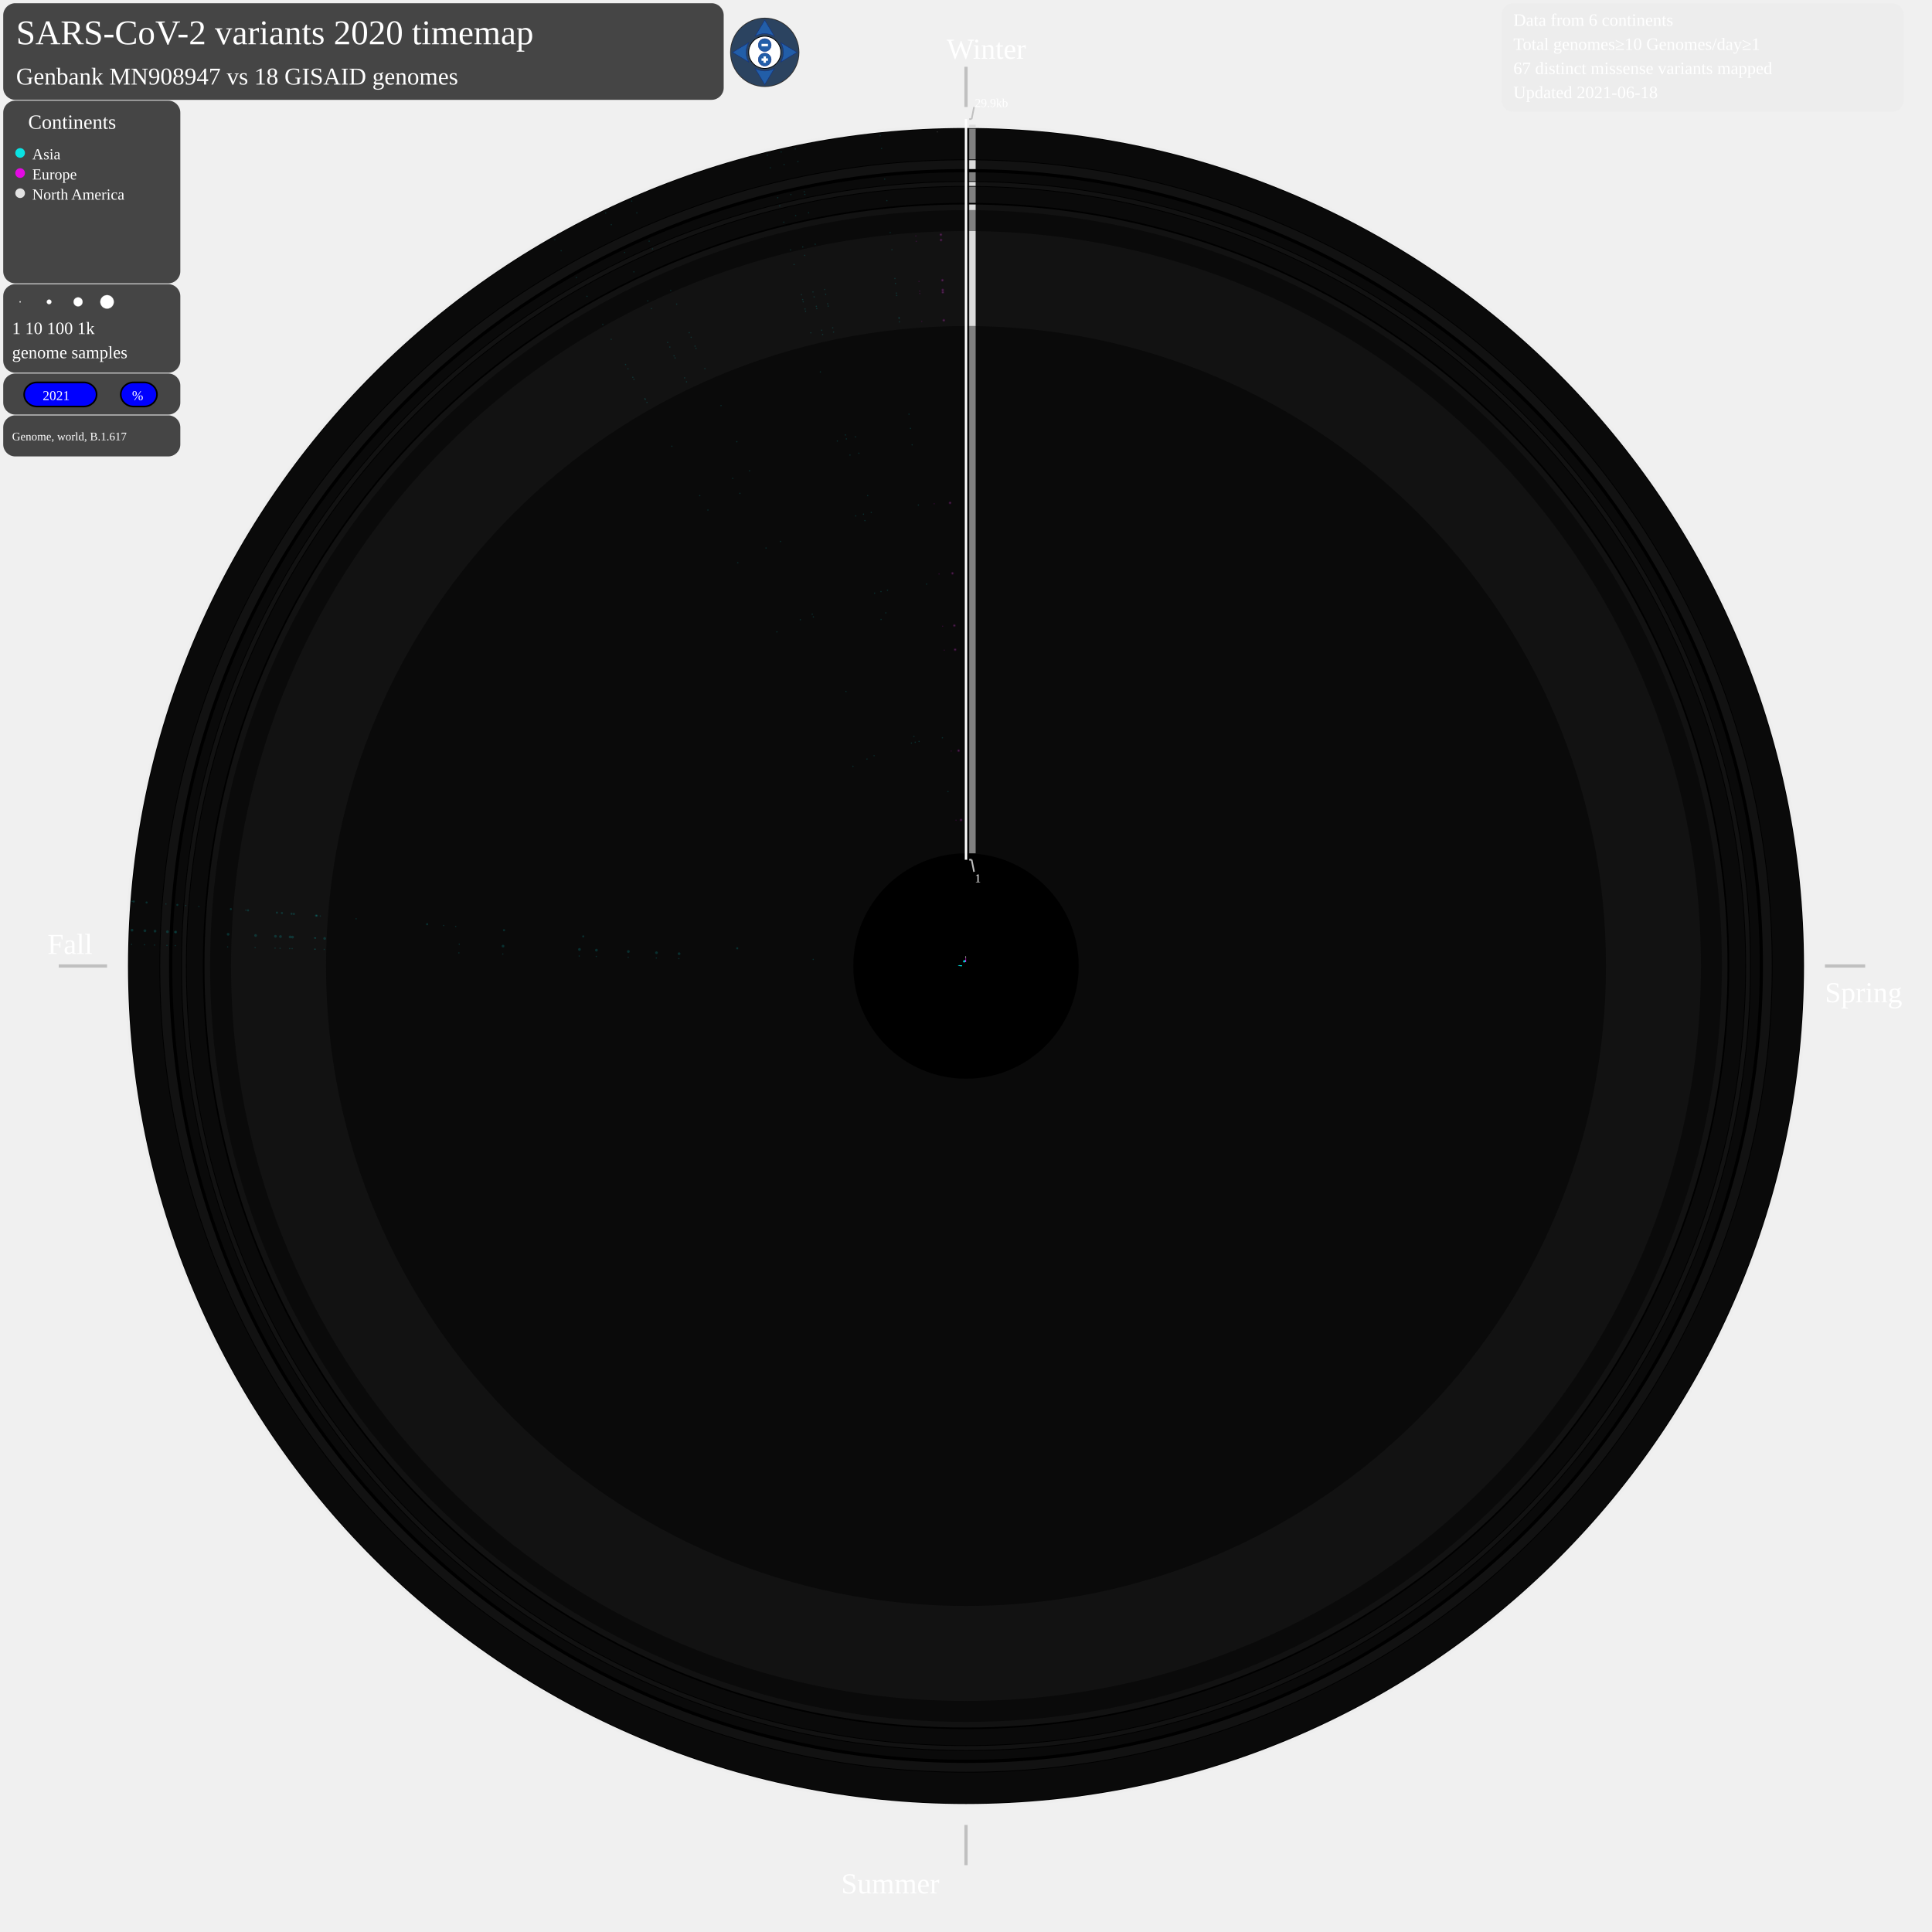
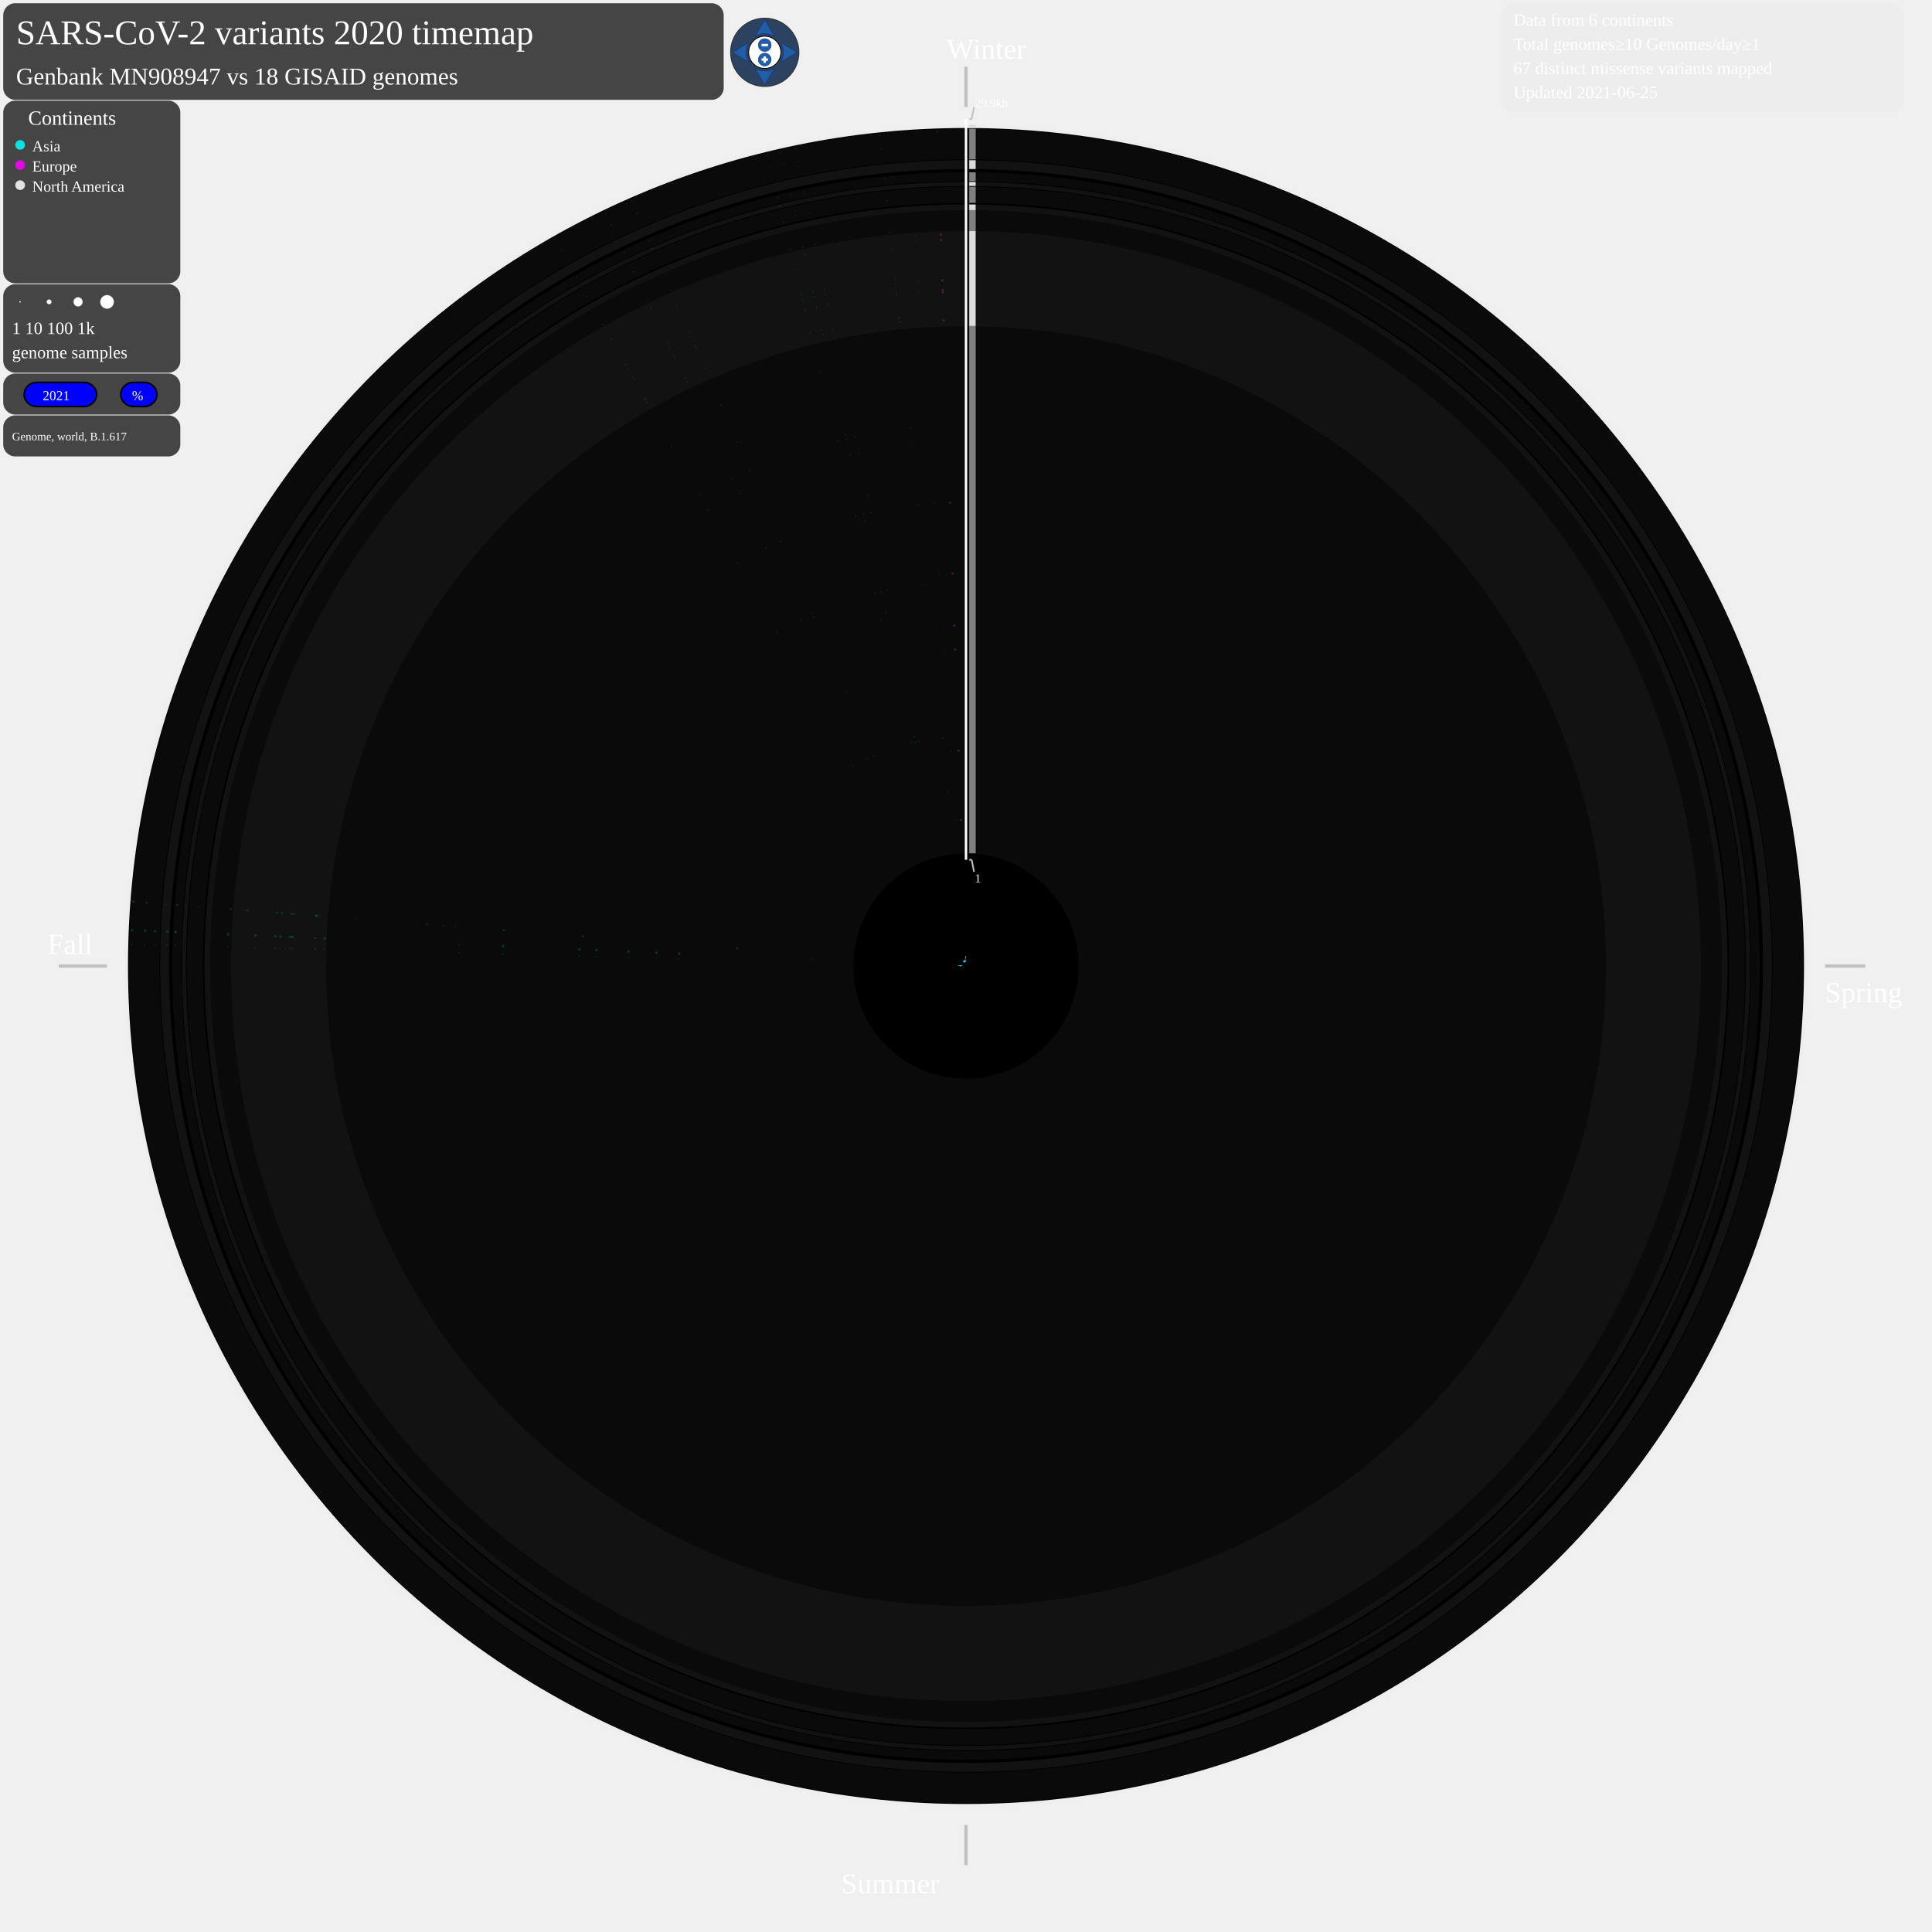
<svg xmlns="http://www.w3.org/2000/svg" width="2400" height="2400" style="background-color:black" viewBox="0 0 2400 2400" id="map-svg">
  <defs>
    <style type="text/css">
	.sb {
	stroke-width:0.8;
	stroke-opacity:0.7;
	}
	.sb:hover {
	stroke-width:0.8;
	stroke-opacity:1.0;
	}
	.compass {
	fill: #fff;
	stroke: #000;
	stroke-width: 1;
	}
	.button {
	fill: #225EA8;
	stroke: #0C2C84;
	stroke-width: 0.5;
	stroke-miterlimit:6;
	stroke-linecap: round;
	}
	.button:hover {
	stroke-width: 1;
	}
	.plus-minus {
	fill: #fff;
	pointer-events: none;
	}
	.legendcol {
	stroke: none;
	fill-opacity:0.85;
	}
	.legendcol:hover {
	fill-opacity:1.0;
	}
	.cv {
	stroke: none;
	fill-opacity:0.15;
	}
	.cv:hover {
	stroke: none;
	fill-opacity:0.8;
	}
	.Asia {
	stroke: none;
	fill-opacity:0.6;
	}
	.Asia:hover {
	stroke: none;
	fill-opacity:1.0;
	}
	.Europe {
	stroke: none;
	fill-opacity:0.6;
	}
	.Europe:hover {
	stroke: none;
	fill-opacity:1.0;
	}
	.NorthAmerica {
	stroke: none;
	fill-opacity:0.6;
	}
	.NorthAmerica:hover {
	stroke: none;
	fill-opacity:1.0;
	}
	a:link, a:visited {
	cursor: pointer;
	}
	a:hover, a:active {
	outline: dotted 2px yellow;
	}
	g:hover, g:active {
	outline: dotted 2px yellow;
	}
	.static {
	cursor: not-allowed;
	}
	.draggable, .draggable-group {
	cursor: pointer;
	}
	svg text {
	cursor: default;
	-webkit-user-select: none;
	-moz-user-select: none;
	-ms-user-select: none;
	user-select: none;
	}
	</style>
  </defs>
  <text font-size="3.6em" x="20" y="55" fill="white">SARS-CoV-2 variants 2020 timemap</text>
  <g id="matrix-group" transform="matrix(1 0 0 1 0 0)" class="draggable-group">
    <circle cx="1200" cy="1200" r="1045" style="fill:gainsboro;stroke:black;stroke-width:0;fill-opacity:0.085;" />
    <circle cx="1200" cy="1200" r="1041" style="fill:black;stroke:black;stroke-width:0;fill-opacity:1;" />
    <circle cx="1200" cy="1200" r="1040" style="fill:grey;stroke:black;stroke-width:0;fill-opacity:0.085;" />
    <circle cx="1200" cy="1200" r="1002" style="fill:black;stroke:black;stroke-width:0;fill-opacity:1;" />
    <circle cx="1200" cy="1200" r="1001" style="fill:gainsboro;stroke:black;stroke-width:0;fill-opacity:0.085;" />
    <circle cx="1200" cy="1200" r="990" style="fill:black;stroke:black;stroke-width:0;fill-opacity:1;" />
    <circle cx="1200" cy="1200" r="986" style="fill:grey;stroke:black;stroke-width:0;fill-opacity:0.085;" />
    <circle cx="1200" cy="1200" r="975" style="fill:black;stroke:black;stroke-width:0;fill-opacity:1;" />
    <circle cx="1200" cy="1200" r="974" style="fill:gainsboro;stroke:black;stroke-width:0;fill-opacity:0.085;" />
    <circle cx="1200" cy="1200" r="969" style="fill:black;stroke:black;stroke-width:0;fill-opacity:1;" />
    <circle cx="1200" cy="1200" r="968" style="fill:grey;stroke:black;stroke-width:0;fill-opacity:0.085;" />
    <circle cx="1200" cy="1200" r="948" style="fill:black;stroke:black;stroke-width:0;fill-opacity:1;" />
    <circle cx="1200" cy="1200" r="946" style="fill:gainsboro;stroke:black;stroke-width:0;fill-opacity:0.085;" />
    <circle cx="1200" cy="1200" r="939" style="fill:black;stroke:black;stroke-width:0;fill-opacity:1;" />
    <circle cx="1200" cy="1200" r="939" style="fill:grey;stroke:black;stroke-width:0;fill-opacity:0.085;" />
    <circle cx="1200" cy="1200" r="913" style="fill:black;stroke:black;stroke-width:0;fill-opacity:1;" />
    <circle cx="1200" cy="1200" r="913" style="fill:gainsboro;stroke:black;stroke-width:0;fill-opacity:0.085;" />
    <circle cx="1200" cy="1200" r="795" style="fill:black;stroke:black;stroke-width:0;fill-opacity:1;" />
    <circle cx="1200" cy="1200" r="795" style="fill:grey;stroke:black;stroke-width:0;fill-opacity:0.085;" />
    <circle cx="1200" cy="1200" r="140" style="fill:black;stroke:black;stroke-width:0;fill-opacity:1;" />
    <line x1="1200" y1="82.938" x2="1200" y2="132.938" style="stroke:silver;stroke-width:4" />
    <text font-size="3.0em" x="1176" y="72.938" fill="white">Winter</text>
    <line x1="2267" y1="1200" x2="2317" y2="1200" style="stroke:silver;stroke-width:4" />
    <text font-size="3.0em" x="2267" y="1245" fill="white">Spring</text>
    <line x1="1200" y1="2267" x2="1200" y2="2317" style="stroke:silver;stroke-width:4" />
    <text font-size="3.0em" x="1045" y="2352" fill="white">Summer</text>
    <line x1="133" y1="1200" x2="73" y2="1200" style="stroke:silver;stroke-width:4" />
    <text font-size="3.0em" x="59" y="1185" fill="white">Fall</text>
    <g>
      <line x1="1208" y1="1060" x2="1208" y2="405" style="stroke:grey;stroke-width:8" />
    </g>
    <g>
      <line x1="1208" y1="405" x2="1208" y2="287" style="stroke:gainsboro;stroke-width:8" />
    </g>
    <g>
      <line x1="1208" y1="287" x2="1208" y2="261" style="stroke:grey;stroke-width:8" />
    </g>
    <g>
      <line x1="1208" y1="261" x2="1208" y2="254" style="stroke:gainsboro;stroke-width:8" />
    </g>
    <g>
      <line x1="1208" y1="252" x2="1208" y2="232" style="stroke:grey;stroke-width:8" />
    </g>
    <g>
      <line x1="1208" y1="231" x2="1208" y2="226" style="stroke:gainsboro;stroke-width:8" />
    </g>
    <g>
      <line x1="1208" y1="225" x2="1208" y2="214" style="stroke:grey;stroke-width:8" />
    </g>
    <g>
      <line x1="1208" y1="210" x2="1208" y2="199" style="stroke:gainsboro;stroke-width:8" />
    </g>
    <g>
      <line x1="1208" y1="198" x2="1208" y2="160" style="stroke:grey;stroke-width:8" />
    </g>
    <g>
      <line x1="1208" y1="159" x2="1208" y2="155" style="stroke:gainsboro;stroke-width:8" />
    </g>
    <line x1="1200" y1="147.938" x2="1200" y2="1068" style="stroke:white;stroke-width:3" />
    <line x1="1204" y1="147.938" x2="1207" y2="147.938" style="stroke:silver;stroke-width:2" />
    <line x1="1207" y1="147.938" x2="1210" y2="132.938" style="stroke:silver;stroke-width:2" />
    <line x1="1204" y1="1068" x2="1207" y2="1068" style="stroke:silver;stroke-width:2" />
    <line x1="1207" y1="1068" x2="1210" y2="1083" style="stroke:silver;stroke-width:2" />
    <text font-size="1.25em" x="1211" y="132.938" fill="white">29.9kb</text>
    <text font-size="1.25em" x="1211" y="1096" fill="white">1</text>
    <g class="Asia">
      <line x1="1195.0" y1="1199.9" x2="1192.6" y2="1199.8" style="stroke:cyan;" class="sb" />
    </g>
    <g class="Asia">
      <circle cx="843.3" cy="1190.8" r="0.8" style="fill:cyan;" class="cv" />
    </g>
    <g class="Asia">
      <circle cx="815.3" cy="1190.1" r="0.8" style="fill:cyan;" class="cv" />
    </g>
    <g class="Asia">
      <circle cx="780.4" cy="1189.2" r="0.8" style="fill:cyan;" class="cv" />
    </g>
    <g class="Asia">
      <circle cx="740.7" cy="1188.1" r="0.8" style="fill:cyan;" class="cv" />
    </g>
    <g class="Asia">
      <circle cx="719.5" cy="1187.6" r="0.8" style="fill:cyan;" class="cv" />
    </g>
    <g class="Asia">
      <circle cx="624.6" cy="1185.1" r="0.8" style="fill:cyan;" class="cv" />
    </g>
    <g class="Asia">
      <circle cx="570.1" cy="1183.7" r="0.8" style="fill:cyan;" class="cv" />
    </g>
    <g class="Asia">
      <circle cx="402.8" cy="1179.4" r="0.8" style="fill:cyan;" class="cv" />
    </g>
    <g class="Asia">
      <circle cx="391.5" cy="1179.1" r="0.8" style="fill:cyan;" class="cv" />
    </g>
    <g class="Asia">
      <circle cx="391.1" cy="1179.1" r="0.8" style="fill:cyan;" class="cv" />
    </g>
    <g class="Asia">
      <circle cx="362.9" cy="1178.4" r="0.8" style="fill:cyan;" class="cv" />
    </g>
    <g class="Asia">
      <circle cx="359.9" cy="1178.3" r="0.8" style="fill:cyan;" class="cv" />
    </g>
    <g class="Asia">
      <circle cx="347.9" cy="1178.0" r="0.8" style="fill:cyan;" class="cv" />
    </g>
    <g class="Asia">
      <circle cx="341.7" cy="1177.8" r="0.8" style="fill:cyan;" class="cv" />
    </g>
    <g class="Asia">
      <circle cx="316.9" cy="1177.2" r="0.8" style="fill:cyan;" class="cv" />
    </g>
    <g class="Asia">
      <circle cx="282.8" cy="1176.3" r="0.8" style="fill:cyan;" class="cv" />
    </g>
    <g class="Asia">
      <circle cx="217.7" cy="1174.6" r="0.8" style="fill:cyan;" class="cv" />
    </g>
    <g class="Asia">
      <circle cx="207.4" cy="1174.4" r="0.8" style="fill:cyan;" class="cv" />
    </g>
    <g class="Asia">
      <circle cx="192.0" cy="1174.0" r="0.8" style="fill:cyan;" class="cv" />
    </g>
    <g class="Asia">
      <circle cx="179.4" cy="1173.6" r="0.8" style="fill:cyan;" class="cv" />
    </g>
    <g class="Asia">
      <circle cx="163.4" cy="1173.2" r="0.8" style="fill:cyan;" class="cv" />
    </g>
    <g class="Asia">
      <line x1="1195.0" y1="1199.8" x2="1190.2" y2="1199.6" style="stroke:cyan;" class="sb" />
    </g>
    <g class="Asia">
      <circle cx="1010.2" cy="1191.8" r="0.8" style="fill:cyan;" class="cv" />
    </g>
    <g class="Asia">
      <circle cx="843.6" cy="1184.7" r="1.7" style="fill:cyan;" class="cv" />
    </g>
    <g class="Asia">
      <circle cx="815.5" cy="1183.5" r="1.7" style="fill:cyan;" class="cv" />
    </g>
    <g class="Asia">
      <circle cx="780.6" cy="1182.0" r="1.7" style="fill:cyan;" class="cv" />
    </g>
    <g class="Asia">
      <circle cx="740.9" cy="1180.3" r="1.7" style="fill:cyan;" class="cv" />
    </g>
    <g class="Asia">
      <circle cx="719.8" cy="1179.4" r="1.7" style="fill:cyan;" class="cv" />
    </g>
    <g class="Asia">
      <circle cx="624.9" cy="1175.3" r="1.7" style="fill:cyan;" class="cv" />
    </g>
    <g class="Asia">
      <circle cx="570.5" cy="1173.0" r="0.8" style="fill:cyan;" class="cv" />
    </g>
    <g class="Asia">
      <circle cx="403.3" cy="1165.8" r="1.7" style="fill:cyan;" class="cv" />
    </g>
    <g class="Asia">
      <circle cx="392.0" cy="1165.3" r="0.8" style="fill:cyan;" class="cv" />
    </g>
    <g class="Asia">
      <circle cx="391.6" cy="1165.3" r="0.8" style="fill:cyan;" class="cv" />
    </g>
    <g class="Asia">
      <circle cx="390.7" cy="1165.2" r="0.8" style="fill:cyan;" class="cv" />
    </g>
    <g class="Asia">
      <circle cx="363.4" cy="1164.1" r="1.7" style="fill:cyan;" class="cv" />
    </g>
    <g class="Asia">
      <circle cx="360.4" cy="1163.9" r="1.7" style="fill:cyan;" class="cv" />
    </g>
    <g class="Asia">
      <circle cx="348.4" cy="1163.4" r="1.7" style="fill:cyan;" class="cv" />
    </g>
    <g class="Asia">
      <circle cx="342.2" cy="1163.1" r="1.7" style="fill:cyan;" class="cv" />
    </g>
    <g class="Asia">
      <circle cx="317.5" cy="1162.1" r="1.7" style="fill:cyan;" class="cv" />
    </g>
    <g class="Asia">
      <circle cx="283.4" cy="1160.6" r="1.7" style="fill:cyan;" class="cv" />
    </g>
    <g class="Asia">
      <circle cx="218.2" cy="1157.8" r="1.7" style="fill:cyan;" class="cv" />
    </g>
    <g class="Asia">
      <circle cx="217.3" cy="1157.8" r="0.8" style="fill:cyan;" class="cv" />
    </g>
    <g class="Asia">
      <circle cx="208.0" cy="1157.4" r="1.7" style="fill:cyan;" class="cv" />
    </g>
    <g class="Asia">
      <circle cx="192.6" cy="1156.7" r="1.7" style="fill:cyan;" class="cv" />
    </g>
    <g class="Asia">
      <circle cx="180.0" cy="1156.2" r="1.7" style="fill:cyan;" class="cv" />
    </g>
    <g class="Asia">
      <circle cx="164.0" cy="1155.5" r="1.7" style="fill:cyan;" class="cv" />
    </g>
    <g class="Asia">
      <line x1="1195.0" y1="1199.6" x2="1191.2" y2="1199.3" style="stroke:cyan;" class="sb" />
    </g>
    <g class="Asia">
      <circle cx="915.8" cy="1178.0" r="1.3" style="fill:cyan;" class="cv" />
    </g>
    <g class="Asia">
      <circle cx="724.5" cy="1163.2" r="1.3" style="fill:cyan;" class="cv" />
    </g>
    <g class="Asia">
      <circle cx="626.1" cy="1155.5" r="1.3" style="fill:cyan;" class="cv" />
    </g>
    <g class="Asia">
      <circle cx="566.1" cy="1150.9" r="0.8" style="fill:cyan;" class="cv" />
    </g>
    <g class="Asia">
      <circle cx="551.1" cy="1149.7" r="0.8" style="fill:cyan;" class="cv" />
    </g>
    <g class="Asia">
      <circle cx="530.6" cy="1148.1" r="1.3" style="fill:cyan;" class="cv" />
    </g>
    <g class="Asia">
      <circle cx="442.4" cy="1141.3" r="0.8" style="fill:cyan;" class="cv" />
    </g>
    <g class="Asia">
      <circle cx="397.9" cy="1137.9" r="0.8" style="fill:cyan;" class="cv" />
    </g>
    <g class="Asia">
      <circle cx="393.6" cy="1137.5" r="1.3" style="fill:cyan;" class="cv" />
    </g>
    <g class="Asia">
      <circle cx="392.5" cy="1137.4" r="1.3" style="fill:cyan;" class="cv" />
    </g>
    <g class="Asia">
      <circle cx="365.1" cy="1135.3" r="1.3" style="fill:cyan;" class="cv" />
    </g>
    <g class="Asia">
      <circle cx="362.2" cy="1135.1" r="1.3" style="fill:cyan;" class="cv" />
    </g>
    <g class="Asia">
      <circle cx="350.2" cy="1134.2" r="1.3" style="fill:cyan;" class="cv" />
    </g>
    <g class="Asia">
      <circle cx="344.0" cy="1133.7" r="1.3" style="fill:cyan;" class="cv" />
    </g>
    <g class="Asia">
      <circle cx="308.1" cy="1130.9" r="1.3" style="fill:cyan;" class="cv" />
    </g>
    <g class="Asia">
      <circle cx="305.4" cy="1130.7" r="0.8" style="fill:cyan;" class="cv" />
    </g>
    <g class="Asia">
      <circle cx="286.8" cy="1129.3" r="1.3" style="fill:cyan;" class="cv" />
    </g>
    <g class="Asia">
      <circle cx="247.0" cy="1126.2" r="0.8" style="fill:cyan;" class="cv" />
    </g>
    <g class="Asia">
      <circle cx="230.7" cy="1124.9" r="0.8" style="fill:cyan;" class="cv" />
    </g>
    <g class="Asia">
      <circle cx="220.3" cy="1124.1" r="1.3" style="fill:cyan;" class="cv" />
    </g>
    <g class="Asia">
      <circle cx="206.1" cy="1123.0" r="0.8" style="fill:cyan;" class="cv" />
    </g>
    <g class="Asia">
      <circle cx="182.1" cy="1121.1" r="1.3" style="fill:cyan;" class="cv" />
    </g>
    <g class="Asia">
      <circle cx="166.1" cy="1119.9" r="1.3" style="fill:cyan;" class="cv" />
    </g>
    <g class="Asia">
      <circle cx="164.1" cy="1119.7" r="0.8" style="fill:cyan;" class="cv" />
    </g>
    <g class="Asia">
      <line x1="1197.5" y1="1195.6" x2="1196.4" y2="1193.6" style="stroke:cyan;" class="sb" />
    </g>
    <g class="Asia">
      <circle cx="1059.6" cy="951.9" r="0.8" style="fill:cyan;" class="cv" />
    </g>
    <g class="Asia">
      <circle cx="965.1" cy="784.9" r="0.8" style="fill:cyan;" class="cv" />
    </g>
    <g class="Asia">
      <circle cx="916.5" cy="699.1" r="0.8" style="fill:cyan;" class="cv" />
    </g>
    <g class="Asia">
      <circle cx="879.4" cy="633.6" r="0.8" style="fill:cyan;" class="cv" />
    </g>
    <g class="Asia">
      <circle cx="869.3" cy="615.7" r="0.8" style="fill:cyan;" class="cv" />
    </g>
    <g class="Asia">
      <circle cx="834.6" cy="554.3" r="0.8" style="fill:cyan;" class="cv" />
    </g>
    <g class="Asia">
      <circle cx="803.7" cy="499.9" r="0.8" style="fill:cyan;" class="cv" />
    </g>
    <g class="Asia">
      <circle cx="801.6" cy="496.1" r="0.8" style="fill:cyan;" class="cv" />
    </g>
    <g class="Asia">
      <circle cx="801.1" cy="495.2" r="0.8" style="fill:cyan;" class="cv" />
    </g>
    <g class="Asia">
      <circle cx="787.5" cy="471.2" r="0.8" style="fill:cyan;" class="cv" />
    </g>
    <g class="Asia">
      <circle cx="786.1" cy="468.7" r="0.8" style="fill:cyan;" class="cv" />
    </g>
    <g class="Asia">
      <circle cx="780.1" cy="458.2" r="0.8" style="fill:cyan;" class="cv" />
    </g>
    <g class="Asia">
      <circle cx="777.1" cy="452.8" r="0.8" style="fill:cyan;" class="cv" />
    </g>
    <g class="Asia">
      <circle cx="759.3" cy="421.5" r="0.8" style="fill:cyan;" class="cv" />
    </g>
    <g class="Asia">
      <circle cx="748.8" cy="402.9" r="0.8" style="fill:cyan;" class="cv" />
    </g>
    <g class="Asia">
      <circle cx="729.2" cy="368.1" r="0.8" style="fill:cyan;" class="cv" />
    </g>
    <g class="Asia">
      <circle cx="716.0" cy="344.8" r="0.8" style="fill:cyan;" class="cv" />
    </g>
    <g class="Asia">
      <circle cx="697.1" cy="311.5" r="0.8" style="fill:cyan;" class="cv" />
    </g>
    <g class="Asia">
      <circle cx="689.2" cy="297.6" r="0.8" style="fill:cyan;" class="cv" />
    </g>
    <g class="Asia">
      <line x1="1197.8" y1="1195.5" x2="1196.8" y2="1193.3" style="stroke:cyan;" class="sb" />
    </g>
    <g class="Asia">
      <circle cx="1077.0" cy="942.9" r="0.8" style="fill:cyan;" class="cv" />
    </g>
    <g class="Asia">
      <circle cx="994.2" cy="769.8" r="0.8" style="fill:cyan;" class="cv" />
    </g>
    <g class="Asia">
      <circle cx="951.6" cy="680.8" r="0.8" style="fill:cyan;" class="cv" />
    </g>
    <g class="Asia">
      <circle cx="919.1" cy="612.9" r="0.8" style="fill:cyan;" class="cv" />
    </g>
    <g class="Asia">
      <circle cx="910.2" cy="594.3" r="0.8" style="fill:cyan;" class="cv" />
    </g>
    <g class="Asia">
      <circle cx="852.8" cy="474.3" r="0.8" style="fill:cyan;" class="cv" />
    </g>
    <g class="Asia">
      <circle cx="850.4" cy="469.4" r="0.8" style="fill:cyan;" class="cv" />
    </g>
    <g class="Asia">
      <circle cx="838.6" cy="444.6" r="0.8" style="fill:cyan;" class="cv" />
    </g>
    <g class="Asia">
      <circle cx="837.3" cy="442.0" r="0.8" style="fill:cyan;" class="cv" />
    </g>
    <g class="Asia">
      <circle cx="832.1" cy="431.1" r="0.8" style="fill:cyan;" class="cv" />
    </g>
    <g class="Asia">
      <circle cx="829.4" cy="425.5" r="0.8" style="fill:cyan;" class="cv" />
    </g>
    <g class="Asia">
      <circle cx="809.3" cy="383.4" r="0.8" style="fill:cyan;" class="cv" />
    </g>
    <g class="Asia">
      <circle cx="804.7" cy="373.8" r="0.8" style="fill:cyan;" class="cv" />
    </g>
    <g class="Asia">
      <circle cx="787.4" cy="337.7" r="0.8" style="fill:cyan;" class="cv" />
    </g>
    <g class="Asia">
      <circle cx="775.9" cy="313.6" r="0.8" style="fill:cyan;" class="cv" />
    </g>
    <g class="Asia">
      <circle cx="759.4" cy="279.1" r="0.8" style="fill:cyan;" class="cv" />
    </g>
    <g class="Asia">
      <circle cx="752.4" cy="264.6" r="0.8" style="fill:cyan;" class="cv" />
    </g>
    <g class="Asia">
      <line x1="1198.0" y1="1195.4" x2="1197.0" y2="1193.2" style="stroke:cyan;" class="sb" />
    </g>
    <g class="Asia">
      <circle cx="1085.8" cy="938.8" r="0.8" style="fill:cyan;" class="cv" />
    </g>
    <g class="Asia">
      <circle cx="1050.9" cy="858.9" r="0.8" style="fill:cyan;" class="cv" />
    </g>
    <g class="Asia">
      <circle cx="1010.4" cy="766.3" r="0.8" style="fill:cyan;" class="cv" />
    </g>
    <g class="Asia">
      <circle cx="1009.0" cy="763.0" r="0.8" style="fill:cyan;" class="cv" />
    </g>
    <g class="Asia">
      <circle cx="969.5" cy="672.6" r="0.8" style="fill:cyan;" class="cv" />
    </g>
    <g class="Asia">
      <circle cx="931.1" cy="584.8" r="0.8" style="fill:cyan;" class="cv" />
    </g>
    <g class="Asia">
      <circle cx="915.3" cy="548.7" r="0.8" style="fill:cyan;" class="cv" />
    </g>
    <g class="Asia">
      <circle cx="895.7" cy="503.8" r="0.8" style="fill:cyan;" class="cv" />
    </g>
    <g class="Asia">
      <circle cx="875.6" cy="457.9" r="0.8" style="fill:cyan;" class="cv" />
    </g>
    <g class="Asia">
      <circle cx="864.6" cy="432.7" r="0.8" style="fill:cyan;" class="cv" />
    </g>
    <g class="Asia">
      <circle cx="863.4" cy="430.0" r="0.8" style="fill:cyan;" class="cv" />
    </g>
    <g class="Asia">
      <circle cx="858.6" cy="419.0" r="0.8" style="fill:cyan;" class="cv" />
    </g>
    <g class="Asia">
      <circle cx="856.1" cy="413.3" r="0.8" style="fill:cyan;" class="cv" />
    </g>
    <g class="Asia">
      <circle cx="840.6" cy="377.8" r="0.8" style="fill:cyan;" class="cv" />
    </g>
    <g class="Asia">
      <circle cx="833.2" cy="360.7" r="0.8" style="fill:cyan;" class="cv" />
    </g>
    <g class="Asia">
      <circle cx="810.6" cy="309.1" r="0.8" style="fill:cyan;" class="cv" />
    </g>
    <g class="Asia">
      <circle cx="806.4" cy="299.6" r="0.8" style="fill:cyan;" class="cv" />
    </g>
    <g class="Asia">
      <circle cx="791.1" cy="264.5" r="0.8" style="fill:cyan;" class="cv" />
    </g>
    <g class="Asia">
      <circle cx="784.7" cy="249.8" r="0.8" style="fill:cyan;" class="cv" />
    </g>
    <g class="Asia">
      <line x1="1198.8" y1="1195.1" x2="1198.2" y2="1192.8" style="stroke:cyan;" class="sb" />
    </g>
    <g class="Asia">
      <circle cx="1132.2" cy="923.1" r="0.8" style="fill:cyan;" class="cv" />
    </g>
    <g class="Asia">
      <circle cx="1094.5" cy="769.5" r="0.8" style="fill:cyan;" class="cv" />
    </g>
    <g class="Asia">
      <circle cx="1086.5" cy="736.8" r="0.8" style="fill:cyan;" class="cv" />
    </g>
    <g class="Asia">
      <circle cx="1063.0" cy="640.9" r="0.8" style="fill:cyan;" class="cv" />
    </g>
    <g class="Asia">
      <circle cx="1040.2" cy="547.9" r="0.8" style="fill:cyan;" class="cv" />
    </g>
    <g class="Asia">
      <circle cx="1019.1" cy="462.0" r="0.8" style="fill:cyan;" class="cv" />
    </g>
    <g class="Asia">
      <circle cx="1007.2" cy="413.4" r="0.8" style="fill:cyan;" class="cv" />
    </g>
    <g class="Asia">
      <circle cx="1000.7" cy="386.7" r="0.8" style="fill:cyan;" class="cv" />
    </g>
    <g class="Asia">
      <circle cx="1000.0" cy="383.8" r="0.8" style="fill:cyan;" class="cv" />
    </g>
    <g class="Asia">
      <circle cx="997.8" cy="374.9" r="0.8" style="fill:cyan;" class="cv" />
    </g>
    <g class="Asia">
      <circle cx="997.1" cy="372.1" r="0.8" style="fill:cyan;" class="cv" />
    </g>
    <g class="Asia">
      <circle cx="995.6" cy="366.1" r="0.8" style="fill:cyan;" class="cv" />
    </g>
    <g class="Asia">
      <circle cx="986.4" cy="328.5" r="0.8" style="fill:cyan;" class="cv" />
    </g>
    <g class="Asia">
      <circle cx="982.0" cy="310.4" r="0.8" style="fill:cyan;" class="cv" />
    </g>
    <g class="Asia">
      <circle cx="973.6" cy="276.0" r="0.8" style="fill:cyan;" class="cv" />
    </g>
    <g class="Asia">
      <circle cx="968.6" cy="255.7" r="0.8" style="fill:cyan;" class="cv" />
    </g>
    <g class="Asia">
      <circle cx="966.1" cy="245.6" r="0.8" style="fill:cyan;" class="cv" />
    </g>
    <g class="Asia">
      <circle cx="957.0" cy="208.4" r="0.8" style="fill:cyan;" class="cv" />
    </g>
    <g class="Asia">
      <circle cx="953.2" cy="192.8" r="0.8" style="fill:cyan;" class="cv" />
    </g>
    <g class="Asia">
      <line x1="1198.9" y1="1195.1" x2="1198.4" y2="1192.8" style="stroke:cyan;" class="sb" />
    </g>
    <g class="Asia">
      <circle cx="1136.9" cy="922.0" r="0.8" style="fill:cyan;" class="cv" />
    </g>
    <g class="Asia">
      <circle cx="1135.3" cy="914.8" r="0.8" style="fill:cyan;" class="cv" />
    </g>
    <g class="Asia">
      <circle cx="1100.4" cy="761.3" r="0.8" style="fill:cyan;" class="cv" />
    </g>
    <g class="Asia">
      <circle cx="1094.4" cy="734.9" r="0.8" style="fill:cyan;" class="cv" />
    </g>
    <g class="Asia">
      <circle cx="1074.4" cy="646.7" r="0.8" style="fill:cyan;" class="cv" />
    </g>
    <g class="Asia">
      <circle cx="1072.6" cy="638.7" r="0.8" style="fill:cyan;" class="cv" />
    </g>
    <g class="Asia">
      <circle cx="1055.9" cy="565.3" r="0.8" style="fill:cyan;" class="cv" />
    </g>
    <g class="Asia">
      <circle cx="1051.4" cy="545.2" r="0.8" style="fill:cyan;" class="cv" />
    </g>
    <g class="Asia">
      <circle cx="1050.2" cy="540.3" r="0.8" style="fill:cyan;" class="cv" />
    </g>
    <g class="Asia">
      <circle cx="1021.9" cy="415.5" r="0.8" style="fill:cyan;" class="cv" />
    </g>
    <g class="Asia">
      <circle cx="1020.7" cy="410.2" r="0.8" style="fill:cyan;" class="cv" />
    </g>
    <g class="Asia">
      <circle cx="1014.6" cy="383.4" r="0.8" style="fill:cyan;" class="cv" />
    </g>
    <g class="Asia">
      <circle cx="1014.0" cy="380.5" r="0.8" style="fill:cyan;" class="cv" />
    </g>
    <g class="Asia">
      <circle cx="1011.3" cy="368.8" r="0.8" style="fill:cyan;" class="cv" />
    </g>
    <g class="Asia">
      <circle cx="1009.9" cy="362.7" r="0.8" style="fill:cyan;" class="cv" />
    </g>
    <g class="Asia">
      <circle cx="999.6" cy="317.2" r="0.8" style="fill:cyan;" class="cv" />
    </g>
    <g class="Asia">
      <circle cx="997.2" cy="306.8" r="0.8" style="fill:cyan;" class="cv" />
    </g>
    <g class="Asia">
      <circle cx="988.4" cy="267.8" r="0.8" style="fill:cyan;" class="cv" />
    </g>
    <g class="Asia">
      <circle cx="982.5" cy="241.7" r="0.8" style="fill:cyan;" class="cv" />
    </g>
    <g class="Asia">
      <circle cx="974.0" cy="204.4" r="0.8" style="fill:cyan;" class="cv" />
    </g>
    <g class="Asia">
      <circle cx="970.4" cy="188.8" r="0.8" style="fill:cyan;" class="cv" />
    </g>
    <g class="Asia">
      <line x1="1199.0" y1="1195.1" x2="1198.5" y2="1192.7" style="stroke:cyan;" class="sb" />
    </g>
    <g class="Asia">
      <circle cx="1141.7" cy="921.0" r="0.8" style="fill:cyan;" class="cv" />
    </g>
    <g class="Asia">
      <circle cx="1102.5" cy="733.2" r="0.8" style="fill:cyan;" class="cv" />
    </g>
    <g class="Asia">
      <circle cx="1082.3" cy="636.6" r="0.8" style="fill:cyan;" class="cv" />
    </g>
    <g class="Asia">
      <circle cx="1077.9" cy="615.7" r="0.8" style="fill:cyan;" class="cv" />
    </g>
    <g class="Asia">
      <circle cx="1066.9" cy="563.0" r="0.8" style="fill:cyan;" class="cv" />
    </g>
    <g class="Asia">
      <circle cx="1062.7" cy="542.7" r="0.8" style="fill:cyan;" class="cv" />
    </g>
    <g class="Asia">
      <circle cx="1035.5" cy="412.5" r="0.8" style="fill:cyan;" class="cv" />
    </g>
    <g class="Asia">
      <circle cx="1034.4" cy="407.2" r="0.8" style="fill:cyan;" class="cv" />
    </g>
    <g class="Asia">
      <circle cx="1028.8" cy="380.3" r="0.8" style="fill:cyan;" class="cv" />
    </g>
    <g class="Asia">
      <circle cx="1028.2" cy="377.4" r="0.8" style="fill:cyan;" class="cv" />
    </g>
    <g class="Asia">
      <circle cx="1025.7" cy="365.6" r="0.8" style="fill:cyan;" class="cv" />
    </g>
    <g class="Asia">
      <circle cx="1024.4" cy="359.6" r="0.8" style="fill:cyan;" class="cv" />
    </g>
    <g class="Asia">
      <circle cx="1012.7" cy="303.4" r="0.8" style="fill:cyan;" class="cv" />
    </g>
    <g class="Asia">
      <circle cx="1004.5" cy="264.3" r="0.8" style="fill:cyan;" class="cv" />
    </g>
    <g class="Asia">
      <circle cx="999.8" cy="241.6" r="0.8" style="fill:cyan;" class="cv" />
    </g>
    <g class="Asia">
      <circle cx="999.0" cy="238.1" r="0.8" style="fill:cyan;" class="cv" />
    </g>
    <g class="Asia">
      <circle cx="991.2" cy="200.7" r="0.8" style="fill:cyan;" class="cv" />
    </g>
    <g class="Asia">
      <circle cx="987.9" cy="185.0" r="0.8" style="fill:cyan;" class="cv" />
    </g>
    <g class="Asia">
      <line x1="1199.5" y1="1195.0" x2="1199.2" y2="1192.6" style="stroke:cyan;" class="sb" />
    </g>
    <g class="Asia">
      <circle cx="1177.6" cy="983.4" r="0.8" style="fill:cyan;" class="cv" />
    </g>
    <g class="Asia">
      <circle cx="1170.7" cy="916.5" r="0.8" style="fill:cyan;" class="cv" />
    </g>
    <g class="Asia">
      <circle cx="1151.0" cy="725.6" r="0.8" style="fill:cyan;" class="cv" />
    </g>
    <g class="Asia">
      <circle cx="1140.8" cy="627.4" r="0.8" style="fill:cyan;" class="cv" />
    </g>
    <g class="Asia">
      <circle cx="1133.1" cy="552.6" r="0.8" style="fill:cyan;" class="cv" />
    </g>
    <g class="Asia">
      <circle cx="1131.0" cy="532.1" r="0.8" style="fill:cyan;" class="cv" />
    </g>
    <g class="Asia">
      <circle cx="1129.2" cy="514.5" r="0.8" style="fill:cyan;" class="cv" />
    </g>
    <g class="Asia">
      <circle cx="1117.3" cy="399.8" r="0.8" style="fill:cyan;" class="cv" />
    </g>
    <g class="Asia">
      <circle cx="1116.9" cy="395.5" r="0.8" style="fill:cyan;" class="cv" />
    </g>
    <g class="Asia">
      <circle cx="1116.8" cy="394.4" r="0.8" style="fill:cyan;" class="cv" />
    </g>
    <g class="Asia">
      <circle cx="1113.9" cy="367.0" r="0.8" style="fill:cyan;" class="cv" />
    </g>
    <g class="Asia">
      <circle cx="1113.6" cy="364.1" r="0.8" style="fill:cyan;" class="cv" />
    </g>
    <g class="Asia">
      <circle cx="1112.4" cy="352.1" r="0.8" style="fill:cyan;" class="cv" />
    </g>
    <g class="Asia">
      <circle cx="1111.7" cy="346.0" r="0.8" style="fill:cyan;" class="cv" />
    </g>
    <g class="Asia">
      <circle cx="1108.0" cy="310.2" r="0.8" style="fill:cyan;" class="cv" />
    </g>
    <g class="Asia">
      <circle cx="1105.8" cy="288.9" r="0.8" style="fill:cyan;" class="cv" />
    </g>
    <g class="Asia">
      <circle cx="1101.7" cy="249.2" r="0.8" style="fill:cyan;" class="cv" />
    </g>
    <g class="Asia">
      <circle cx="1099.0" cy="222.5" r="0.8" style="fill:cyan;" class="cv" />
    </g>
    <g class="Asia">
      <circle cx="1095.1" cy="184.5" r="0.8" style="fill:cyan;" class="cv" />
    </g>
    <g class="Asia">
      <circle cx="1093.4" cy="168.5" r="0.8" style="fill:cyan;" class="cv" />
    </g>
    <g class="Europe">
      <line x1="1199.7" y1="1195.0" x2="1199.5" y2="1192.6" style="stroke:fuchsia;" class="sb" />
    </g>
    <g class="Europe">
      <circle cx="1187.6" cy="1018.9" r="0.8" style="fill:fuchsia;" class="cv" />
    </g>
    <g class="Europe">
      <circle cx="1181.7" cy="933.0" r="0.8" style="fill:fuchsia;" class="cv" />
    </g>
    <g class="Europe">
      <circle cx="1173.0" cy="807.7" r="0.8" style="fill:fuchsia;" class="cv" />
    </g>
    <g class="Europe">
      <circle cx="1171.0" cy="777.9" r="0.8" style="fill:fuchsia;" class="cv" />
    </g>
    <g class="Europe">
      <circle cx="1166.5" cy="713.0" r="0.8" style="fill:fuchsia;" class="cv" />
    </g>
    <g class="Europe">
      <circle cx="1160.5" cy="625.8" r="0.8" style="fill:fuchsia;" class="cv" />
    </g>
    <g class="Europe">
      <circle cx="1145.0" cy="399.3" r="0.8" style="fill:fuchsia;" class="cv" />
    </g>
    <g class="Europe">
      <circle cx="1142.6" cy="364.6" r="0.8" style="fill:fuchsia;" class="cv" />
    </g>
    <g class="Europe">
      <circle cx="1142.4" cy="361.6" r="0.8" style="fill:fuchsia;" class="cv" />
    </g>
    <g class="Europe">
      <circle cx="1141.6" cy="349.6" r="0.8" style="fill:fuchsia;" class="cv" />
    </g>
    <g class="Europe">
      <circle cx="1138.2" cy="299.8" r="0.8" style="fill:fuchsia;" class="cv" />
    </g>
    <g class="Europe">
      <circle cx="1137.7" cy="293.1" r="0.8" style="fill:fuchsia;" class="cv" />
    </g>
    <g class="Europe">
      <line x1="1199.8" y1="1195.0" x2="1199.7" y2="1190.2" style="stroke:fuchsia;" class="sb" />
    </g>
    <g class="NorthAmerica">
      <line x1="1199.7" y1="1190.2" x2="1199.6" y2="1187.8" style="stroke:white;" class="sb" />
    </g>
    <g class="Europe">
      <circle cx="1193.8" cy="1018.6" r="1.7" style="fill:fuchsia;" class="cv" />
    </g>
    <g class="NorthAmerica">
      <circle cx="1193.8" cy="1018.6" r="0.8" style="fill:white;" class="cv" />
    </g>
    <g class="Europe">
      <circle cx="1190.8" cy="932.5" r="1.7" style="fill:fuchsia;" class="cv" />
    </g>
    <g class="NorthAmerica">
      <circle cx="1190.8" cy="932.5" r="0.8" style="fill:white;" class="cv" />
    </g>
    <g class="Europe">
      <circle cx="1186.5" cy="807.0" r="1.7" style="fill:fuchsia;" class="cv" />
    </g>
    <g class="NorthAmerica">
      <circle cx="1186.5" cy="807.0" r="0.8" style="fill:white;" class="cv" />
    </g>
    <g class="Europe">
      <circle cx="1185.5" cy="777.1" r="1.7" style="fill:fuchsia;" class="cv" />
    </g>
    <g class="NorthAmerica">
      <circle cx="1185.5" cy="777.1" r="0.8" style="fill:white;" class="cv" />
    </g>
    <g class="Europe">
      <circle cx="1183.2" cy="712.2" r="1.7" style="fill:fuchsia;" class="cv" />
    </g>
    <g class="NorthAmerica">
      <circle cx="1183.2" cy="712.2" r="0.8" style="fill:white;" class="cv" />
    </g>
    <g class="Europe">
      <circle cx="1180.2" cy="624.7" r="1.7" style="fill:fuchsia;" class="cv" />
    </g>
    <g class="NorthAmerica">
      <circle cx="1180.2" cy="624.7" r="0.8" style="fill:white;" class="cv" />
    </g>
    <g class="Europe">
      <circle cx="1172.4" cy="397.9" r="1.7" style="fill:fuchsia;" class="cv" />
    </g>
    <g class="NorthAmerica">
      <circle cx="1172.4" cy="397.9" r="0.8" style="fill:white;" class="cv" />
    </g>
    <g class="Europe">
      <circle cx="1171.2" cy="363.1" r="1.7" style="fill:fuchsia;" class="cv" />
    </g>
    <g class="NorthAmerica">
      <circle cx="1171.2" cy="363.1" r="0.8" style="fill:white;" class="cv" />
    </g>
    <g class="Europe">
      <circle cx="1171.1" cy="360.2" r="1.7" style="fill:fuchsia;" class="cv" />
    </g>
    <g class="NorthAmerica">
      <circle cx="1171.1" cy="360.2" r="0.8" style="fill:white;" class="cv" />
    </g>
    <g class="Europe">
      <circle cx="1170.7" cy="348.1" r="1.7" style="fill:fuchsia;" class="cv" />
    </g>
    <g class="NorthAmerica">
      <circle cx="1170.7" cy="348.1" r="0.8" style="fill:white;" class="cv" />
    </g>
    <g class="Europe">
      <circle cx="1169.0" cy="298.2" r="1.7" style="fill:fuchsia;" class="cv" />
    </g>
    <g class="NorthAmerica">
      <circle cx="1169.0" cy="298.2" r="0.8" style="fill:white;" class="cv" />
    </g>
    <g class="Europe">
      <circle cx="1168.8" cy="291.5" r="1.7" style="fill:fuchsia;" class="cv" />
    </g>
    <g class="NorthAmerica">
      <circle cx="1168.8" cy="291.5" r="0.8" style="fill:white;" class="cv" />
    </g>
    <g class="NorthAmerica">
      <circle cx="1164.4" cy="163.8" r="0.8" style="fill:white;" class="cv" />
    </g>
  </g>
  <rect x="4" y="4" width="895" height="120" rx="15" style="fill:#1B1B1B;stroke-width:0;fill-opacity:0.8;" />
  <a href="https://bcgsc.github.io/SARS2">
    <text font-size="3.6em" x="20" y="55" fill="white">SARS-CoV-2 variants 2020 timemap</text>
  </a>
  <text font-size="2.5em" x="20" y="105" fill="white">Genbank MN908947 vs 18 GISAID genomes</text>
  <circle cx="950" cy="65" r="43" fill="black" opacity="0.8" />
  <circle cx="950" cy="65" r="42" fill="#225EA8" opacity="0.4" />
  <path class="button" d="M950 25 l12   20 a40, 70 0 0,0 -24,  0z" />
  <path class="button" d="M910 65 l20  -12 a70, 40 0 0,0   0, 24z" />
  <path class="button" d="M950 105 l12  -20 a40, 70 0 0,1 -24,  0z" />
  <path class="button" d="M990 65 l-20 -12 a70, 40 0 0,1   0, 24z" />
  <circle class="compass" cx="950" cy="65" r="20" />
  <circle class="button" cx="950" cy="56" r="8" />
  <circle class="button" cx="950" cy="74" r="8" />
  <rect class="plus-minus" x="946" y="54.5" width="8" height="3" />
  <rect class="plus-minus" x="946" y="72.5" width="8" height="3" />
  <rect class="plus-minus" x="948.5" y="70" width="3" height="8" />
  <rect x="4" y="125" width="220" height="227" rx="15" style="fill:#1B1B1B;stroke-width:0;fill-opacity:0.8;" />
  <rect x="4" y="353" width="220" height="110" rx="15" style="fill:#1B1B1B;stroke-width:0;fill-opacity:0.8;" />
  <rect x="4" y="464" width="220" height="51" rx="15" style="fill:#1B1B1B;stroke-width:0;fill-opacity:0.8;" />
  <rect x="4" y="516" width="220" height="51" rx="15" style="fill:#1B1B1B;stroke-width:0;fill-opacity:0.8;" />
  <text font-size="1.2em" x="15" y="547" fill="white">Genome, world, B.1.617</text>
  <a href="https://bcgsc.github.io/SARS2_2021/2021SARS2B1617.svg">
    <rect x="30" y="475" width="90" height="30" rx="16" style="fill:blue;stroke:black;stroke-width:2;" />
    <text font-size="1.4em" x="53" y="497" fill="white">2021</text>
  </a>
  <a href="https://bcgsc.github.io/SARS2/2020ratioSARS2B1617.svg">
    <rect x="150" y="475" width="45" height="30" rx="16" style="fill:blue;stroke:black;stroke-width:2;" />
    <text font-size="1.4em" x="164" y="497" fill="white">%</text>
  </a>
-   <text font-size="2.1em" x="35" y="160" fill="white">Continents</text>
+   <text font-size="2.1em" x="35" y="155" fill="white">Continents</text>
  <g class="Asia">
-     <circle cx="25" cy="190" r="6" style="fill:cyan;stroke:black;stroke-width:0;" class="legendcol" />
+     <circle cx="25" cy="180" r="6" style="fill:cyan;stroke:black;stroke-width:0;" class="legendcol" />
  </g>
-   <text font-size="1.6em" x="40" y="198" fill="white">Asia</text>
+   <text font-size="1.6em" x="40" y="188" fill="white">Asia</text>
  <g class="Europe">
-     <circle cx="25" cy="215" r="6" style="fill:fuchsia;stroke:black;stroke-width:0;" class="legendcol" />
+     <circle cx="25" cy="205" r="6" style="fill:fuchsia;stroke:black;stroke-width:0;" class="legendcol" />
  </g>
-   <text font-size="1.6em" x="40" y="223" fill="white">Europe</text>
+   <text font-size="1.6em" x="40" y="213" fill="white">Europe</text>
  <g class="NorthAmerica">
-     <circle cx="25" cy="240" r="6" style="fill:white;stroke:black;stroke-width:0;" class="legendcol" />
+     <circle cx="25" cy="230" r="6" style="fill:white;stroke:black;stroke-width:0;" class="legendcol" />
  </g>
-   <text font-size="1.6em" x="40" y="248" fill="white">North America</text>
+   <text font-size="1.6em" x="40" y="238" fill="white">North America</text>
  <circle cx="25" cy="375" r="0.843" style="fill:white;stroke:lightgrey;stroke-width:0.2;" />
  <circle cx="61" cy="375" r="2.916" style="fill:white;stroke:lightgrey;stroke-width:0.2;" />
  <circle cx="97" cy="375" r="5.612" style="fill:white;stroke:lightgrey;stroke-width:0.2;" />
  <circle cx="133" cy="375" r="8.401" style="fill:white;stroke:lightgrey;stroke-width:0.2;" />
  <text font-size="1.8em" x="15" y="415" fill="white">1      10        100        1k</text>
  <text font-size="1.8em" x="15" y="445" fill="white">genome samples</text>
  <rect x="1865" y="4" width="500" height="135" rx="15" style="fill:gainsboro;stroke-width:0;fill-opacity:0.15;" />
  <text font-size="1.8em" x="1880" y="32" fill="white">Data from 6 continents</text>
  <text font-size="1.8em" x="1880" y="62" fill="white">Total genomes≥10  Genomes/day≥1</text>
  <text font-size="1.8em" x="1880" y="92" fill="white">67 distinct missense variants mapped</text>
-   <text font-size="1.8em" x="1880" y="122" fill="white">Updated 2021-06-18</text>
+   <text font-size="1.8em" x="1880" y="122" fill="white">Updated 2021-06-25</text>
</svg>
